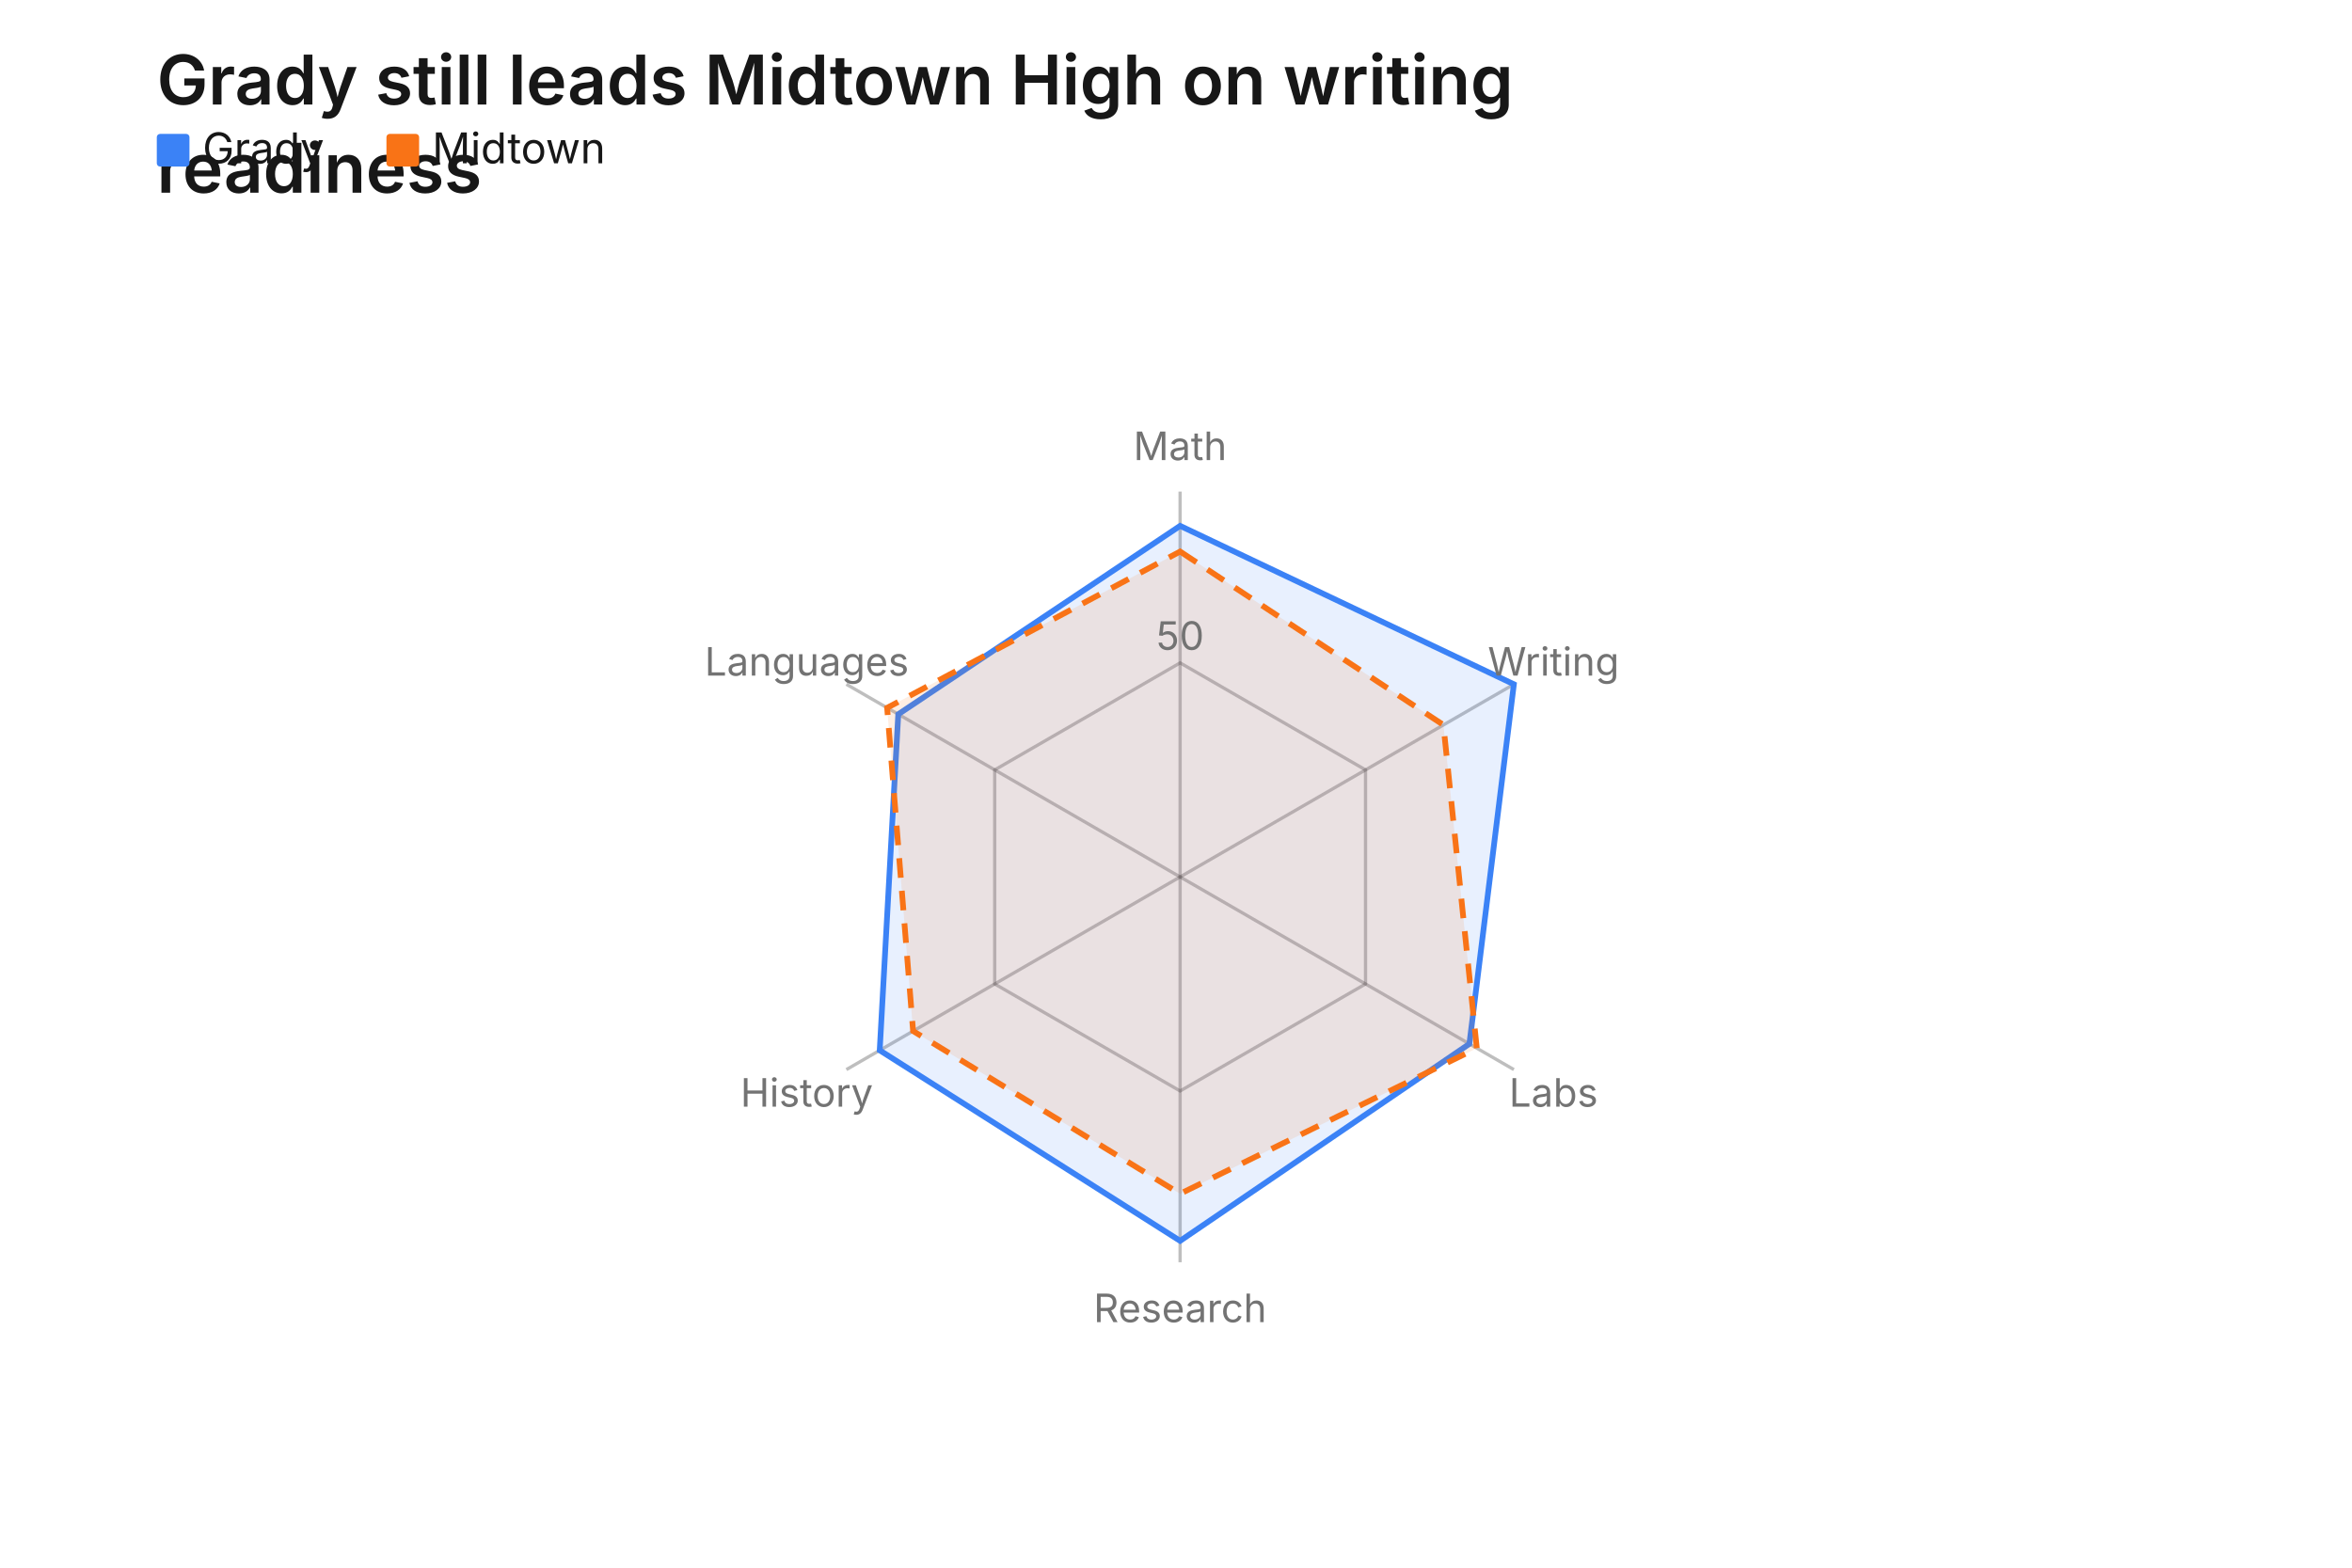
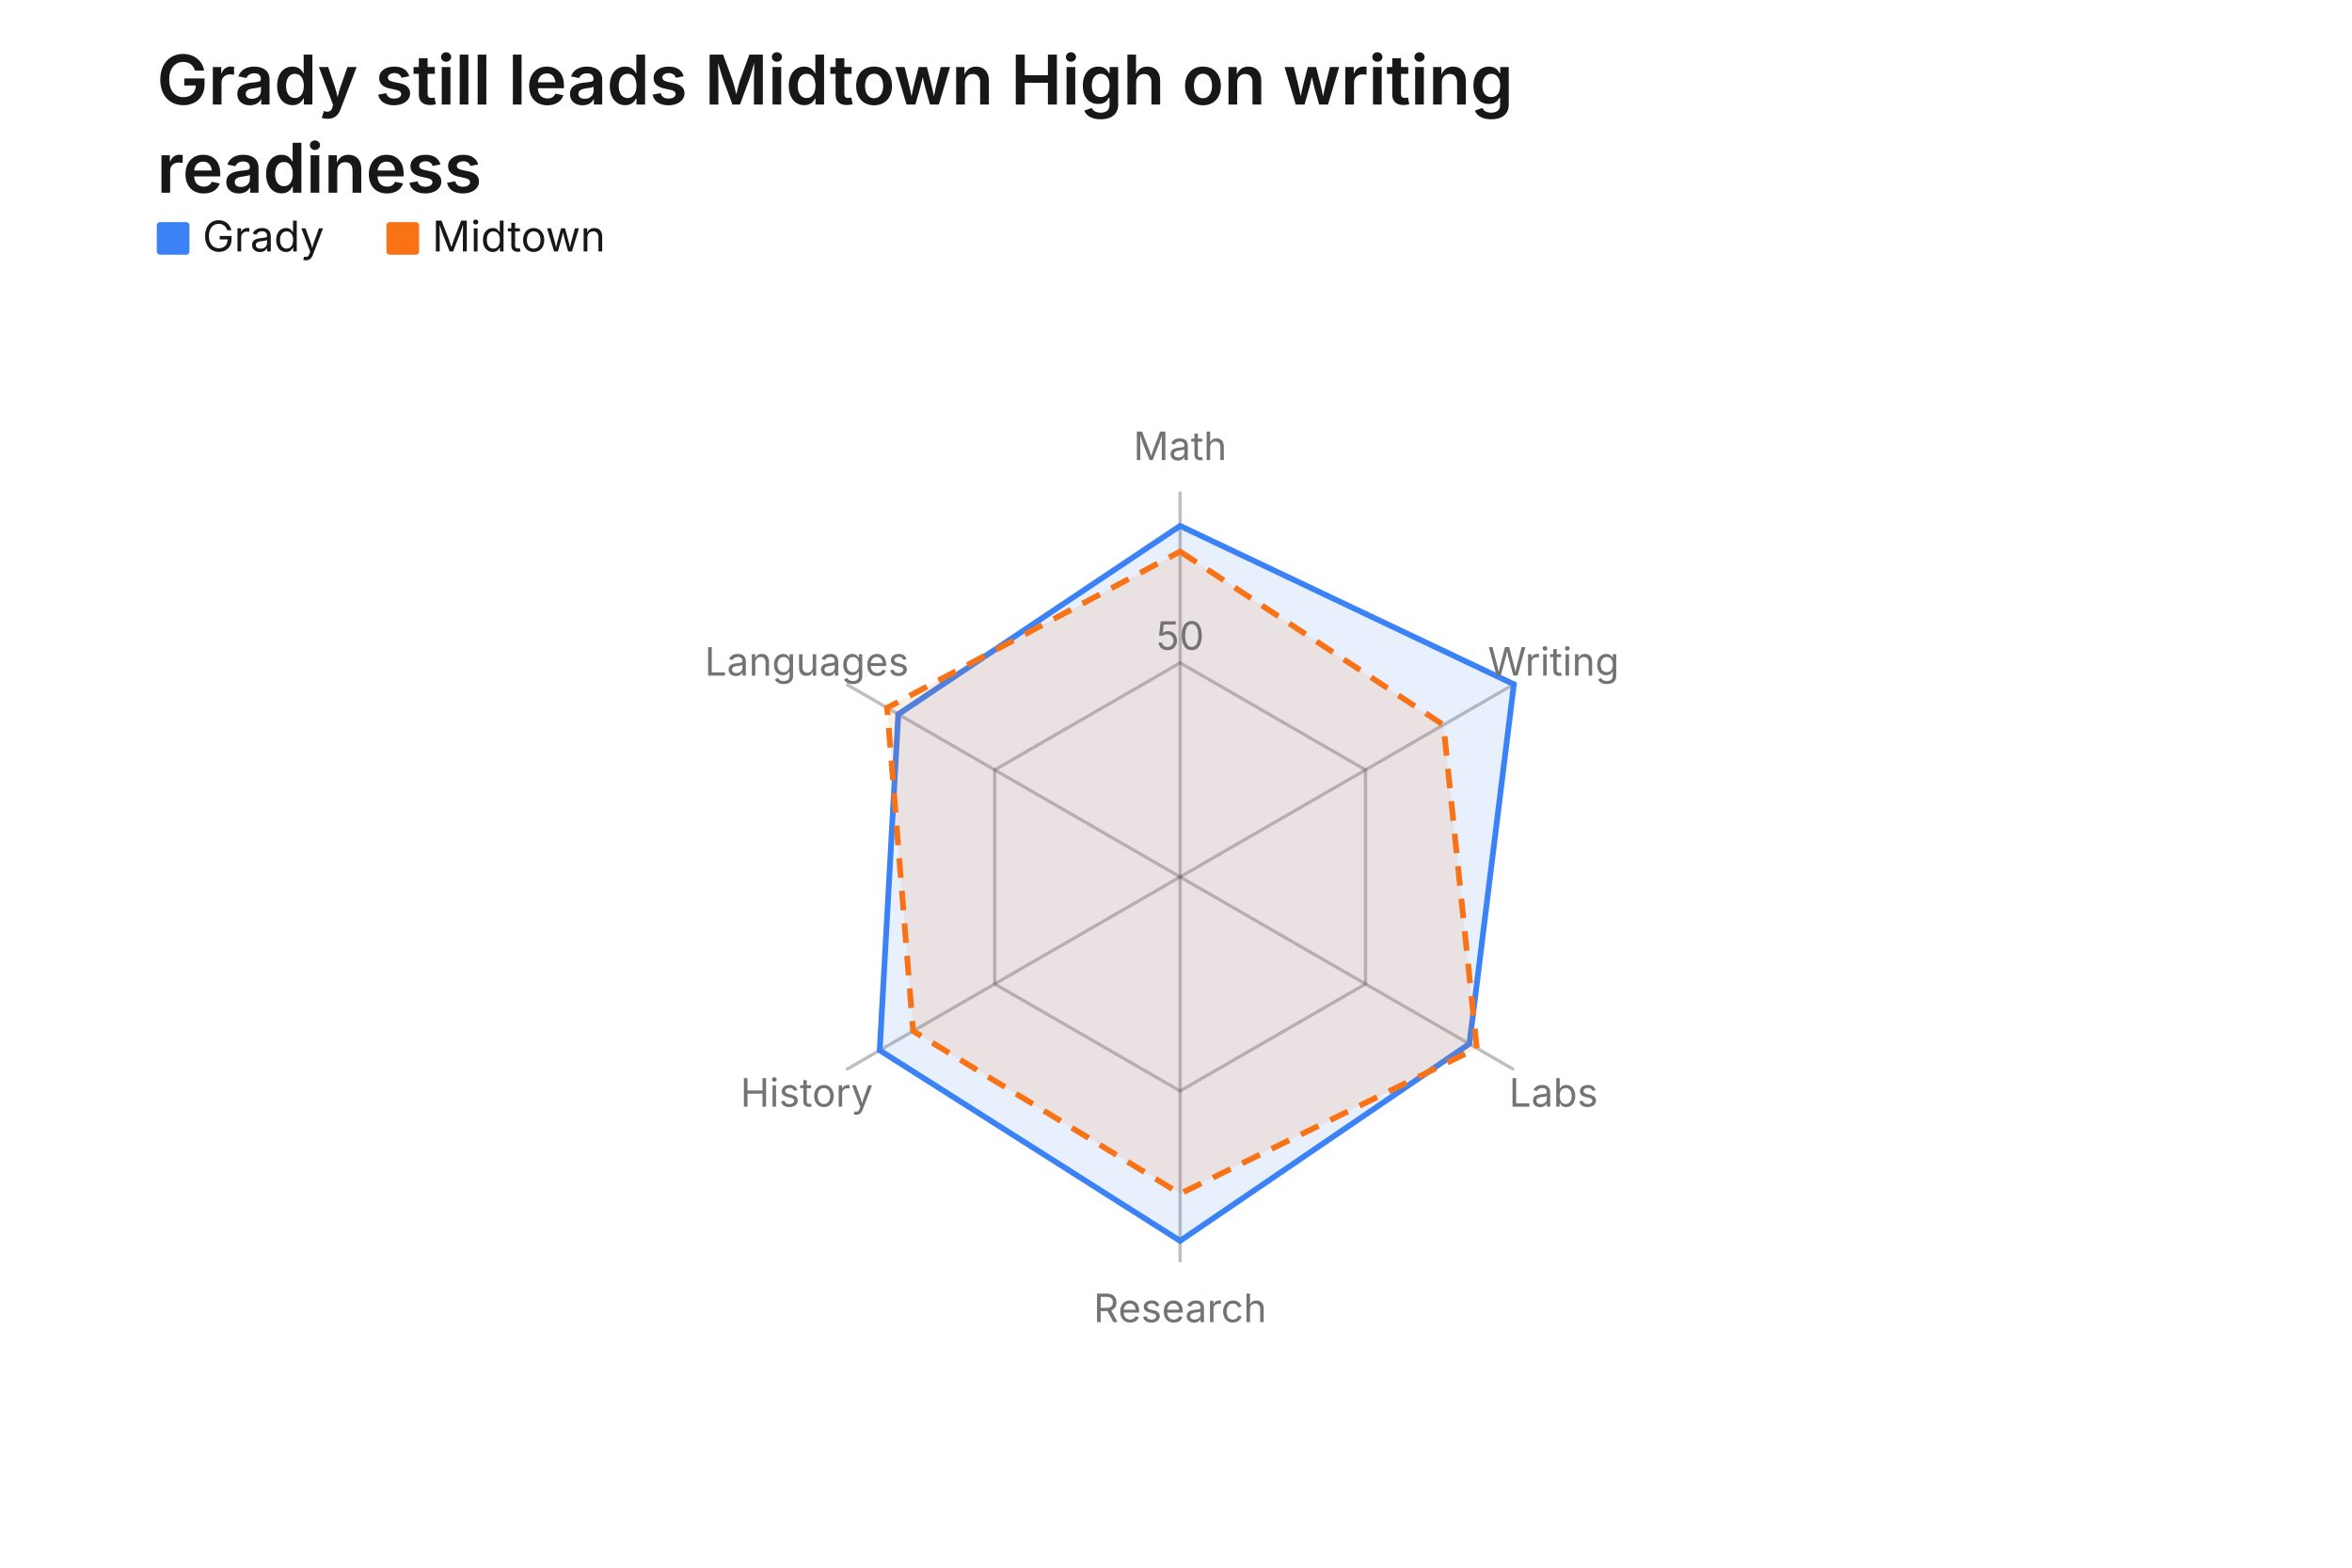
<svg xmlns="http://www.w3.org/2000/svg" width="720" height="480" viewBox="0 0 720 480" role="img" aria-label="radar chart: Grady still leads Midtown High on writing readiness, 12 rows, series school" aria-labelledby="mv-dcb0927b06a62057-title" aria-describedby="mv-dcb0927b06a62057-desc" data-markvis="2" data-chart-type="radar" data-id="mv-dcb0927b06a62057" font-family="ui-sans-serif, system-ui, -apple-system, &quot;Segoe UI&quot;, sans-serif" font-size="12">
  <text x="48" y="32" text-anchor="start" font-size="21" font-weight="600" fill="#171717">
    <tspan x="48" dy="0">Grady still leads Midtown High on writing</tspan>
    <tspan x="48" dy="27">readiness</tspan>
  </text>
  <g font-size="13" font-weight="400" fill="#171717">
-     <rect x="48" y="41" width="10" height="10" fill="#3B82F6" rx="1" />
-     <text x="62" y="50" data-legend="Grady">Grady</text>
-     <rect x="118.3" y="41" width="10" height="10" fill="#F97316" rx="1" />
-     <text x="132.3" y="50" data-legend="Midtown">Midtown</text>
+     <rect x="48" y="68" width="10" height="10" fill="#3B82F6" rx="1" />
+     <text x="62" y="77" data-legend="Grady">Grady</text>
+     <rect x="118.3" y="68" width="10" height="10" fill="#F97316" rx="1" />
+     <text x="132.3" y="77" data-legend="Midtown">Midtown</text>
  </g>
  <g fill="none" stroke="#171717" stroke-opacity="0.28" stroke-width="1" data-radar-grid="1">
    <path d="M361.26 202.96 L418.02 235.73 L418.02 301.27 L361.26 334.04 L304.5 301.27 L304.5 235.73 Z" />
    <line x1="361.26" y1="268.5" x2="361.26" y2="150.52" />
    <line x1="361.26" y1="268.5" x2="463.43" y2="209.51" />
    <line x1="361.26" y1="268.5" x2="463.43" y2="327.49" />
    <line x1="361.26" y1="268.5" x2="361.26" y2="386.48" />
    <line x1="361.26" y1="268.5" x2="259.09" y2="327.49" />
    <line x1="361.26" y1="268.5" x2="259.09" y2="209.51" />
  </g>
  <g data-radar="1">
    <path d="M361.26 161.01 L463.43 209.51 L449.81 319.62 L361.26 379.93 L269.3 321.59 L274.98 218.69 Z" fill="#3B82F6" fill-opacity="0.12" stroke="#3B82F6" stroke-width="1.75" data-series="Grady" />
    <path d="M361.26 168.87 L441.86 221.96 L452.08 320.94 L361.26 365.51 L279.52 315.69 L271.57 216.72 Z" fill="#F97316" fill-opacity="0.12" stroke="#F97316" stroke-width="1.75" stroke-dasharray="6 4" data-series="Midtown" />
  </g>
  <g fill="#737373" font-size="12" font-weight="400">
    <text x="361.26" y="136.52" text-anchor="middle" dominant-baseline="middle" data-spoke="Math">Math</text>
    <text x="475.56" y="202.51" text-anchor="middle" dominant-baseline="middle" data-spoke="Writing">Writing</text>
    <text x="475.56" y="334.49" text-anchor="middle" dominant-baseline="middle" data-spoke="Labs">Labs</text>
    <text x="361.26" y="400.48" text-anchor="middle" dominant-baseline="middle" data-spoke="Research">Research</text>
    <text x="246.96" y="334.49" text-anchor="middle" dominant-baseline="middle" data-spoke="History">History</text>
    <text x="246.96" y="202.51" text-anchor="middle" dominant-baseline="middle" data-spoke="Languages">Languages</text>
    <text x="361.26" y="198.96" text-anchor="middle" font-size="12" fill="#737373" data-radar-tick="50">50</text>
  </g>
</svg>
